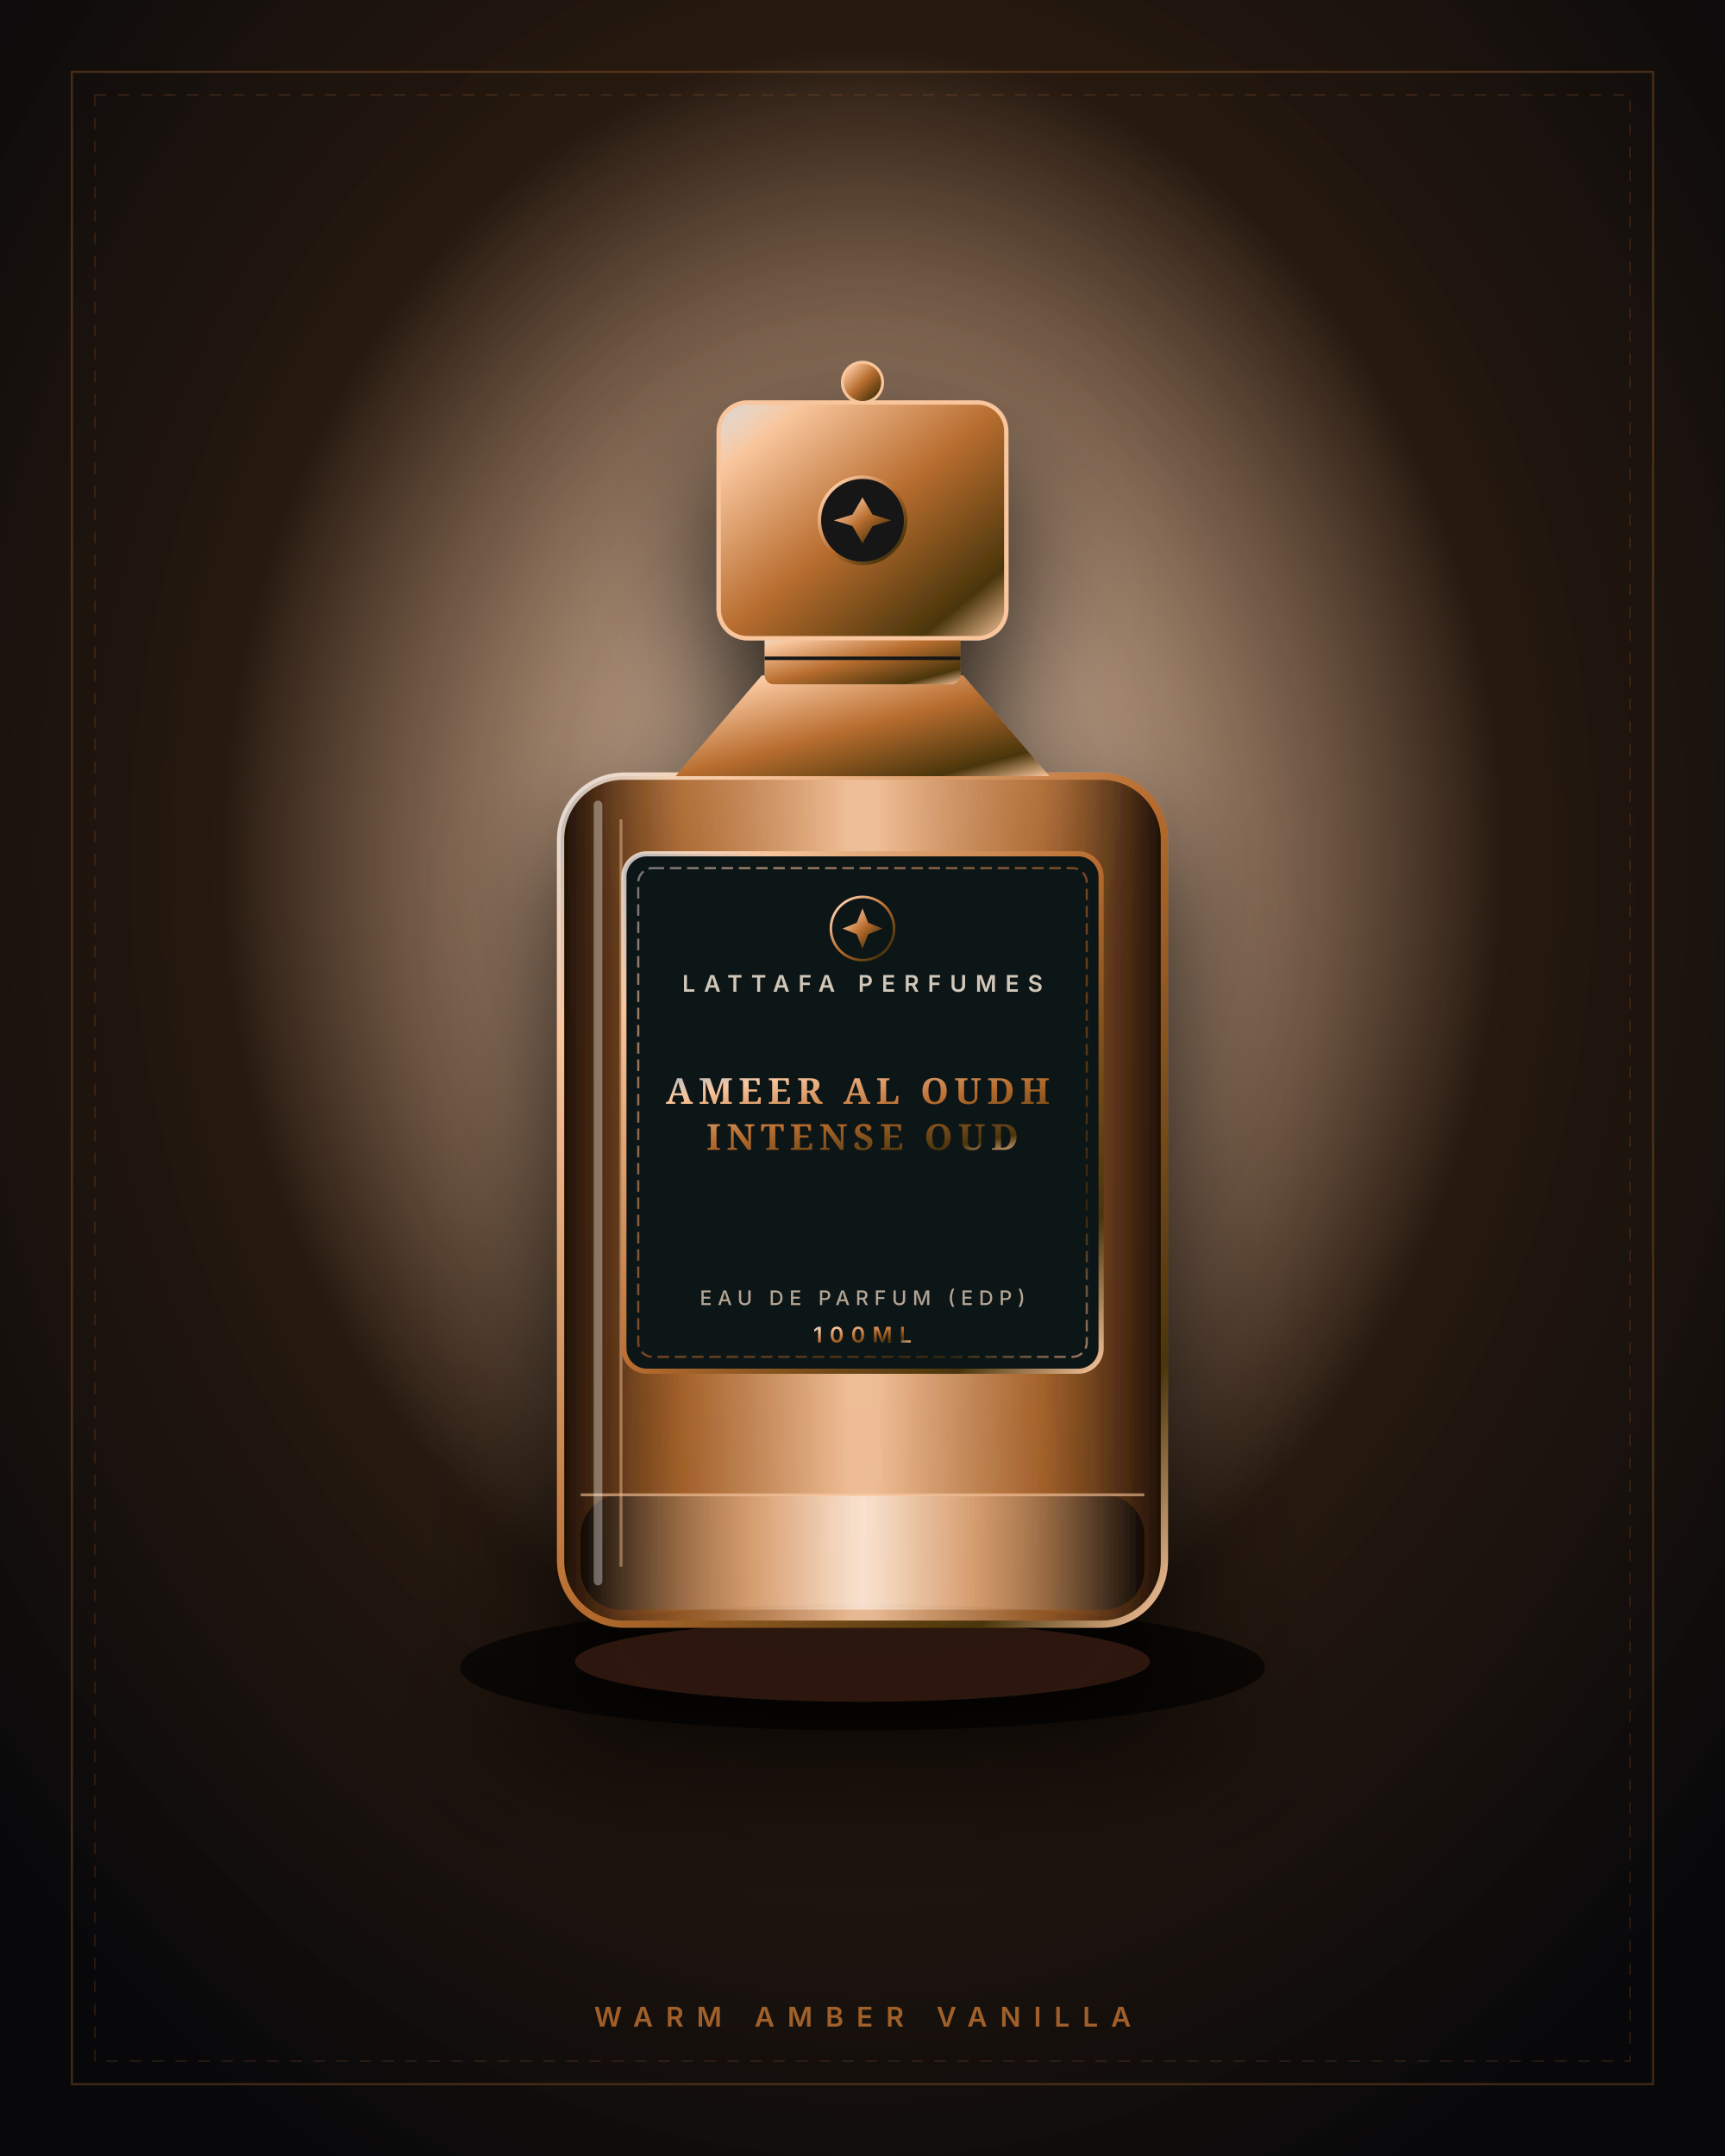
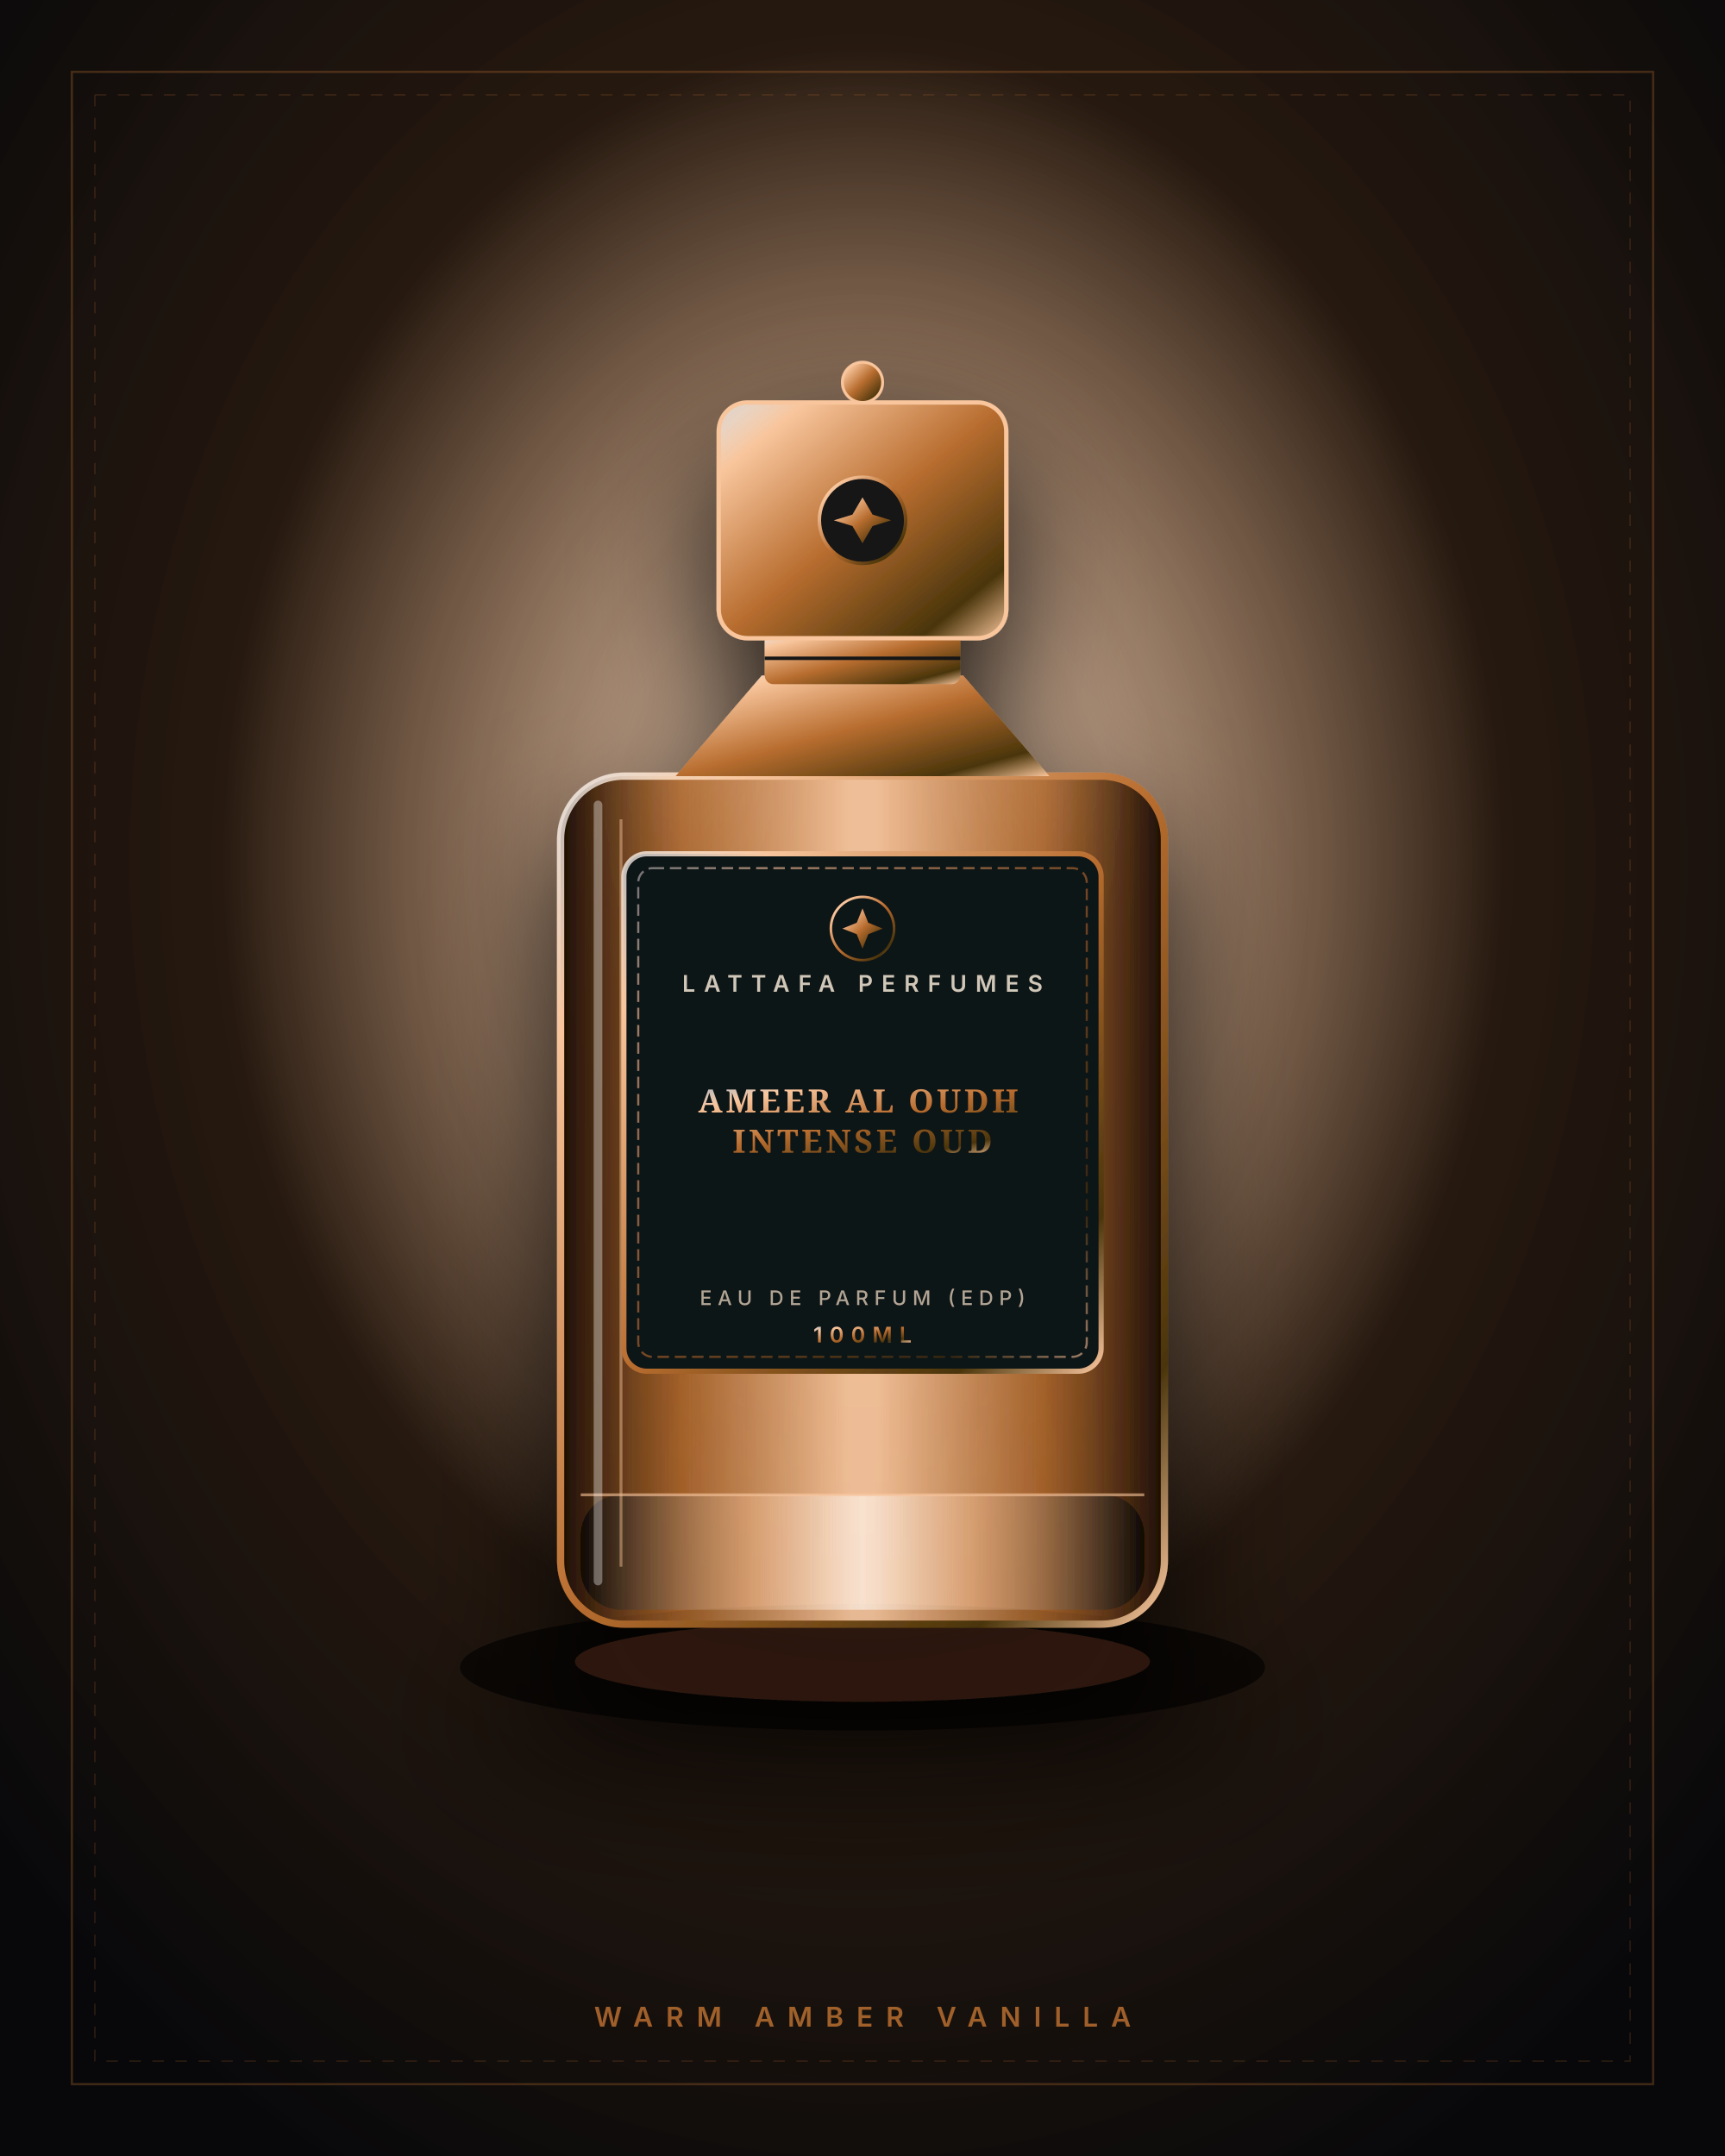
<svg xmlns="http://www.w3.org/2000/svg" viewBox="0 0 600 750" width="600" height="750">
  <defs>
    <radialGradient id="ambG" cx="50%" cy="40%" r="68%">
      <stop offset="0%" stop-color="#b86d2f" stop-opacity="0.32" />
      <stop offset="55%" stop-color="#1c0e04" stop-opacity="0.95" />
      <stop offset="100%" stop-color="#08080a" />
    </radialGradient>
    <linearGradient id="metalG" x1="0%" y1="0%" x2="100%" y2="100%">
      <stop offset="0%" stop-color="#ffffff" stop-opacity="0.7" />
      <stop offset="15%" stop-color="#f8c59c" />
      <stop offset="50%" stop-color="#b86d2f" />
      <stop offset="85%" stop-color="#4a350b" />
      <stop offset="100%" stop-color="#f8c59c" />
    </linearGradient>
    <linearGradient id="bodyG" x1="0%" y1="0%" x2="100%" y2="0%">
      <stop offset="0%" stop-color="#1c0e04" />
      <stop offset="20%" stop-color="#b86d2f" stop-opacity="0.75" />
      <stop offset="48%" stop-color="#f8c59c" stop-opacity="0.92" />
      <stop offset="52%" stop-color="#f8c59c" stop-opacity="0.92" />
      <stop offset="80%" stop-color="#b86d2f" stop-opacity="0.75" />
      <stop offset="100%" stop-color="#1c0e04" />
    </linearGradient>
    <linearGradient id="baseG" x1="0%" y1="0%" x2="100%" y2="0%">
      <stop offset="0%" stop-color="#000000" stop-opacity="0.8" />
      <stop offset="30%" stop-color="#f8c59c" stop-opacity="0.4" />
      <stop offset="50%" stop-color="#ffffff" stop-opacity="0.6" />
      <stop offset="70%" stop-color="#f8c59c" stop-opacity="0.4" />
      <stop offset="100%" stop-color="#000000" stop-opacity="0.8" />
    </linearGradient>
    <filter id="flaconShadow" x="-30%" y="-20%" width="160%" height="150%">
      <feDropShadow dx="0" dy="20" stdDeviation="22" flood-color="#000000" flood-opacity="0.85" />
    </filter>
  </defs>
  <rect width="600" height="750" fill="url(#ambG)" />
  <rect x="25" y="25" width="550" height="700" fill="none" stroke="#b86d2f" stroke-width="0.75" opacity="0.32" />
  <rect x="33" y="33" width="534" height="684" fill="none" stroke="#b86d2f" stroke-width="0.5" stroke-dasharray="4,4" opacity="0.2" />
  <g transform="translate(300, 365)" filter="url(#flaconShadow)">
    <ellipse cx="0" cy="215" rx="140" ry="22" fill="#000000" opacity="0.65" />
    <ellipse cx="0" cy="213" rx="100" ry="14" fill="#b86d2f" opacity="0.2" />
    <rect x="-105" y="-95" width="210" height="295" rx="22" fill="url(#bodyG)" stroke="url(#metalG)" stroke-width="2.5" />
    <rect x="-98" y="155" width="196" height="40" rx="14" fill="url(#baseG)" opacity="0.9" />
    <line x1="-98" y1="155" x2="98" y2="155" stroke="#f8c59c" stroke-width="1" opacity="0.6" />
    <line x1="-92" y1="-85" x2="-92" y2="185" stroke="#ffffff" stroke-width="3" stroke-linecap="round" opacity="0.35" />
    <line x1="-84" y1="-80" x2="-84" y2="180" stroke="#f8c59c" stroke-width="1" opacity="0.45" />
    <rect x="-83.0" y="-68.0" width="166" height="180" rx="8" fill="#111216" stroke="url(#metalG)" stroke-width="1.8" />
    <rect x="-78.0" y="-63.0" width="156" height="170" rx="5" fill="none" stroke="url(#metalG)" stroke-width="0.75" stroke-dasharray="4,2" opacity="0.6" />
    <g transform="translate(0, -42.0)">
      <circle cx="0" cy="0" r="11" fill="none" stroke="url(#metalG)" stroke-width="0.9" />
      <polygon points="0,-7 2,-2 7,0 2,2 0,7 -2,2 -7,0 -2,-2" fill="url(#metalG)" />
    </g>
    <text x="0" y="-20.0" font-family="'Inter', -apple-system, sans-serif" font-size="8" font-weight="600" letter-spacing="3" fill="#cfc7b8" text-anchor="middle">LATTAFA PERFUMES</text>
    <line x1="-63.0" y1="-12.0" x2="63.0" y2="-12.0" stroke="url(#metalG)" stroke-width="0.6" opacity="0.5" />
-     <text x="0" y="19" font-family="'Cinzel', 'Playfair Display', 'Georgia', serif" font-size="12.5" font-weight="700" letter-spacing="2" fill="url(#metalG)" text-anchor="middle">
+     <text x="0" y="22.0" font-family="'Cinzel', 'Playfair Display', 'Georgia', serif" font-size="11.2" font-weight="700" letter-spacing="1.1" fill="url(#metalG)" text-anchor="middle">
      <tspan x="0" dy="0">AMEER AL OUDH</tspan>
-       <tspan x="0" dy="16">INTENSE OUD</tspan>
+       <tspan x="0" dy="14">INTENSE OUD</tspan>
    </text>
    <line x1="-59.0" y1="74.0" x2="59.0" y2="74.0" stroke="url(#metalG)" stroke-width="0.6" opacity="0.5" />
    <text x="0" y="89.0" font-family="'Inter', -apple-system, sans-serif" font-size="7" font-weight="500" letter-spacing="2" fill="#b0a594" text-anchor="middle">EAU DE PARFUM (EDP)</text>
    <text x="0" y="102.0" font-family="'Inter', -apple-system, sans-serif" font-size="7.5" font-weight="600" letter-spacing="2.5" fill="url(#metalG)" text-anchor="middle">100ML</text>
    <path d="M-65,-95 L-35,-130 L35,-130 L65,-95 Z" fill="url(#metalG)" />
    <rect x="-34" y="-145" width="68" height="18" rx="3" fill="url(#metalG)" />
    <line x1="-34" y1="-136" x2="34" y2="-136" stroke="#121316" stroke-width="1.2" />
    <rect x="-50" y="-225" width="100" height="82" rx="10" fill="url(#metalG)" stroke="#f8c59c" stroke-width="1.5" />
    <circle cx="0" cy="-184" r="15" fill="#121316" stroke="url(#metalG)" stroke-width="1.2" />
    <polygon points="0,-192 3.5,-186 10,-184 3.5,-182 0,-176 -3.5,-182 -10,-184 -3.5,-186" fill="url(#metalG)" />
    <circle cx="0" cy="-232" r="7" fill="url(#metalG)" stroke="#f8c59c" stroke-width="1" />
  </g>
  <text x="300" y="705" font-family="'Inter', -apple-system, sans-serif" font-size="9.5" font-weight="600" letter-spacing="4.5" fill="#b86d2f" opacity="0.85" text-anchor="middle">WARM AMBER VANILLA</text>
</svg>
